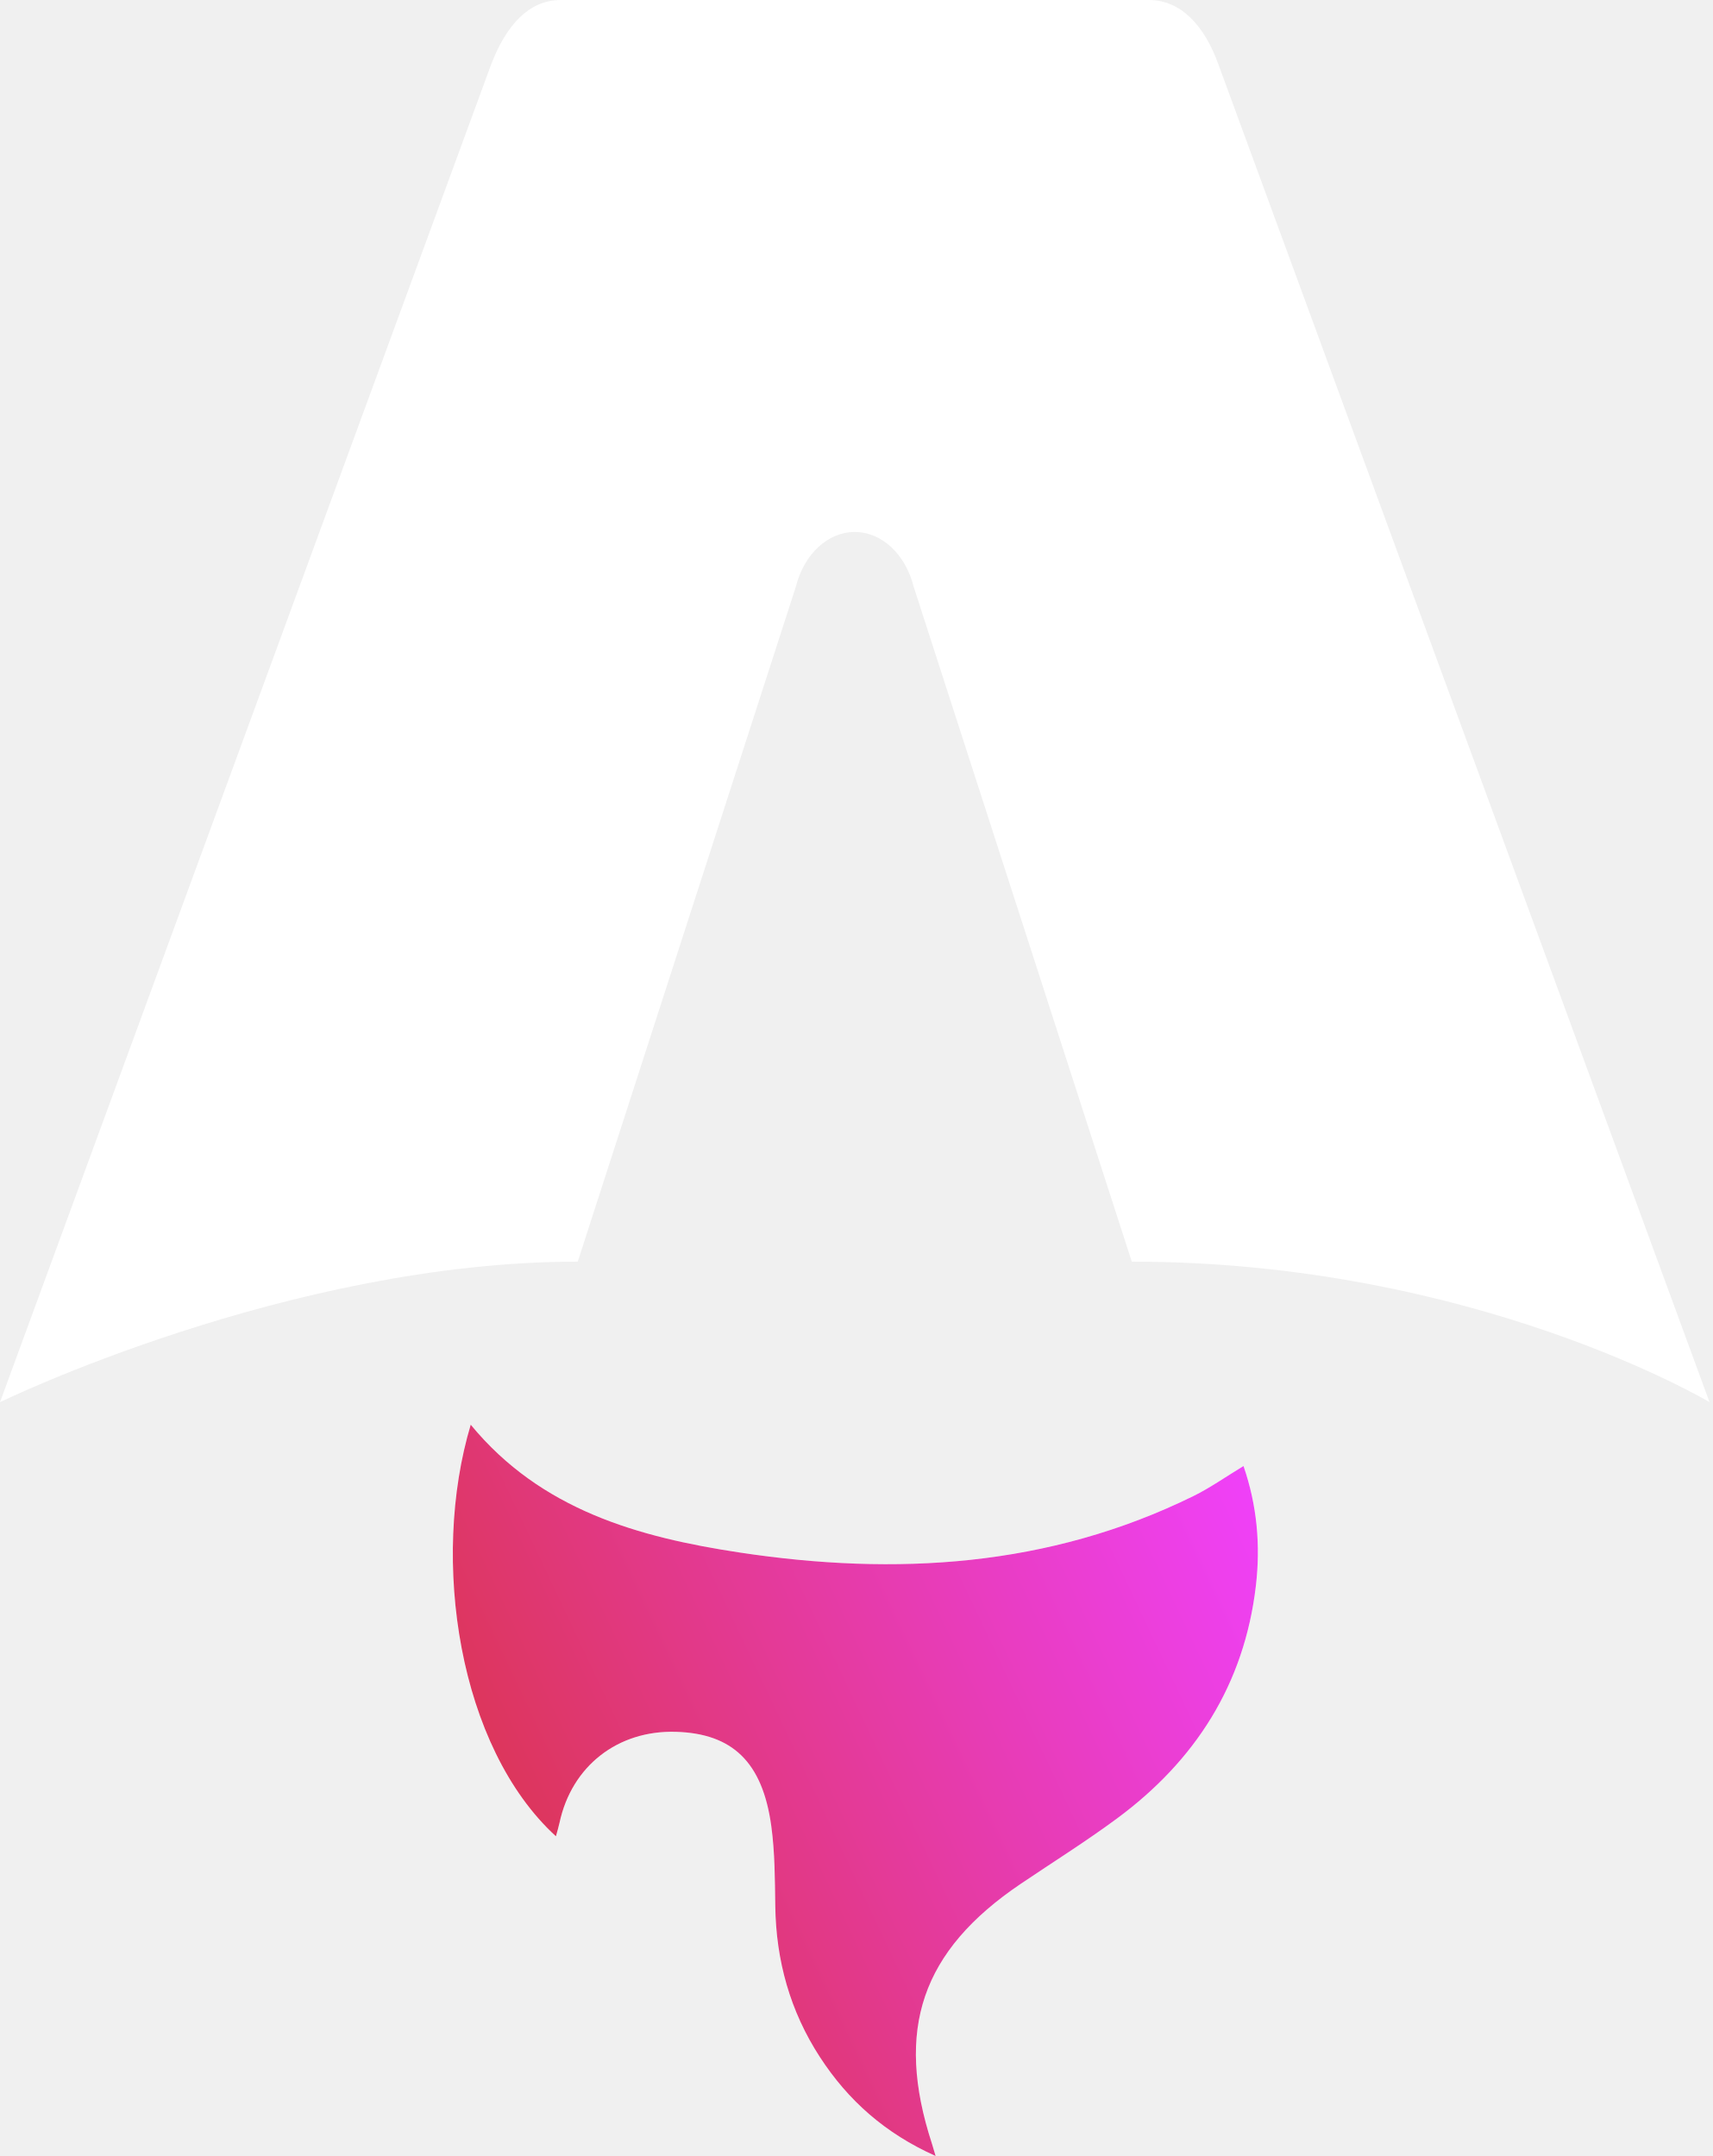
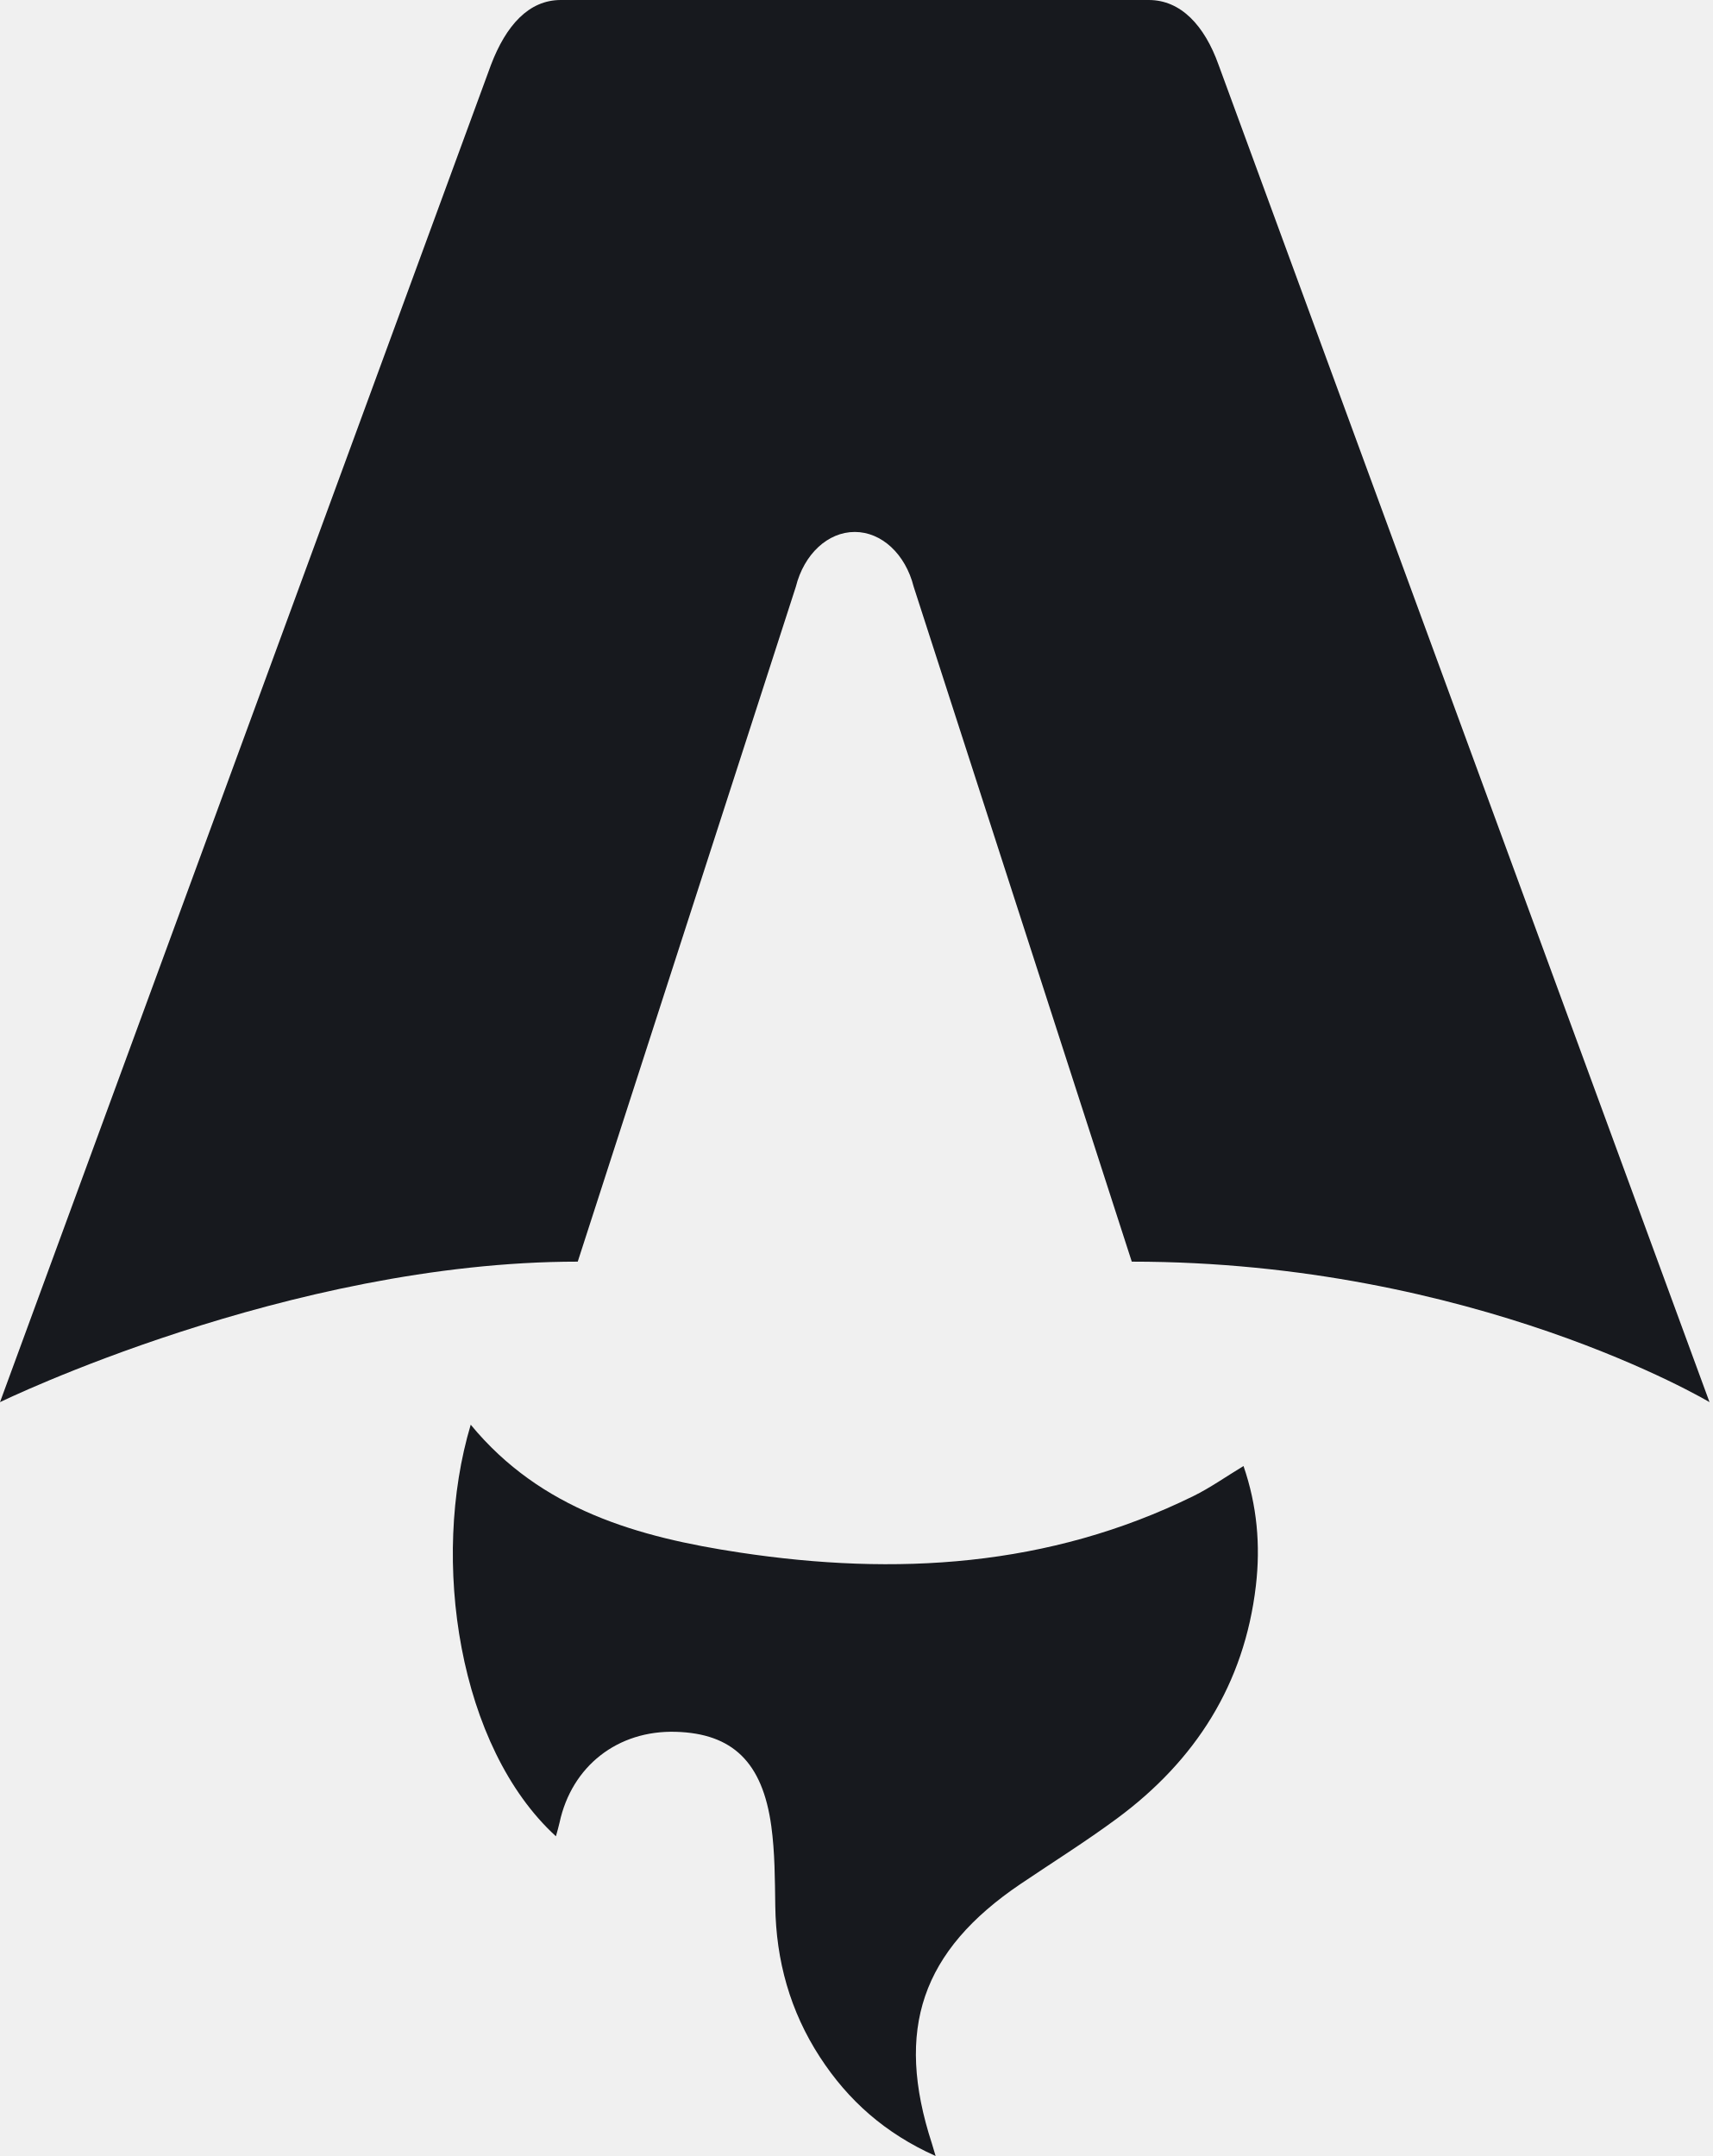
- <svg xmlns="http://www.w3.org/2000/svg" width="85" height="107" fill="none" viewBox="0 0 85 107">
-   <path fill="#fff" d="M27.589 91.136C22.756 86.718 21.344 77.433 23.358 70.707C26.85 74.948 31.689 76.291 36.7 77.05C44.438 78.22 52.036 77.782 59.223 74.246C60.045 73.841 60.805 73.303 61.704 72.757C62.378 74.714 62.553 76.689 62.318 78.7C61.745 83.596 59.309 87.378 55.433 90.245C53.883 91.392 52.244 92.417 50.643 93.498C45.726 96.821 44.396 100.718 46.243 106.386C46.287 106.525 46.327 106.663 46.426 107C43.916 105.876 42.082 104.24 40.684 102.089C39.209 99.819 38.507 97.308 38.47 94.591C38.451 93.269 38.451 91.934 38.273 90.631C37.839 87.453 36.347 86.03 33.536 85.948C30.652 85.864 28.37 87.647 27.765 90.455C27.719 90.671 27.652 90.884 27.585 91.134L27.589 91.136Z" />
-   <path fill="url(#paint0_linear_1_59)" d="M27.589 91.136C22.756 86.718 21.344 77.433 23.358 70.707C26.85 74.948 31.689 76.291 36.7 77.05C44.438 78.22 52.036 77.782 59.223 74.246C60.045 73.841 60.805 73.303 61.704 72.757C62.378 74.714 62.553 76.689 62.318 78.7C61.745 83.596 59.309 87.378 55.433 90.245C53.883 91.392 52.244 92.417 50.643 93.498C45.726 96.821 44.396 100.718 46.243 106.386C46.287 106.525 46.327 106.663 46.426 107C43.916 105.876 42.082 104.24 40.684 102.089C39.209 99.819 38.507 97.308 38.47 94.591C38.451 93.269 38.451 91.934 38.273 90.631C37.839 87.453 36.347 86.03 33.536 85.948C30.652 85.864 28.37 87.647 27.765 90.455C27.719 90.671 27.652 90.884 27.585 91.134L27.589 91.136Z" />
-   <path fill="#fff" d="M0 69.587C0 69.587 14.314 62.614 28.668 62.614L39.49 29.12C39.895 27.501 41.078 26.4 42.414 26.4C43.749 26.4 44.932 27.501 45.338 29.12L56.16 62.614C73.16 62.614 84.828 69.587 84.828 69.587C84.828 69.587 60.514 3.352 60.467 3.219C59.769 1.261 58.591 0 57.003 0H27.827C26.239 0 25.109 1.261 24.363 3.219C24.311 3.35 0 69.587 0 69.587Z" />
-   <defs>
-     <linearGradient id="paint0_linear_1_59" x1="22.47" x2="69.145" y1="107" y2="84.947" gradientUnits="userSpaceOnUse">
-       <stop stop-color="#D83333" />
-       <stop offset="1" stop-color="#F041FF" />
-     </linearGradient>
-   </defs>
+ <svg xmlns="http://www.w3.org/2000/svg" width="85" height="107" viewBox="0 0 85 107" fill="none">
+   <path d="M27.589 91.136C22.756 86.718 21.344 77.433 23.358 70.707C26.85 74.948 31.689 76.291 36.7 77.05C44.437 78.22 52.036 77.782 59.223 74.246C60.045 73.841 60.805 73.303 61.704 72.757C62.378 74.714 62.553 76.689 62.318 78.7C61.745 83.596 59.309 87.378 55.433 90.245C53.883 91.392 52.244 92.417 50.643 93.498C45.726 96.821 44.396 100.718 46.243 106.386C46.287 106.525 46.327 106.663 46.426 107C43.916 105.876 42.082 104.24 40.684 102.089C39.209 99.819 38.507 97.308 38.47 94.591C38.451 93.269 38.451 91.934 38.273 90.631C37.839 87.453 36.347 86.03 33.536 85.948C30.652 85.864 28.37 87.647 27.765 90.455C27.719 90.671 27.652 90.884 27.585 91.134L27.589 91.136Z" fill="#17191E" />
+   <path d="M0 69.587C0 69.587 14.314 62.614 28.668 62.614L39.49 29.12C39.895 27.501 41.078 26.4 42.414 26.4C43.749 26.4 44.932 27.501 45.338 29.12L56.16 62.614C73.16 62.614 84.828 69.587 84.828 69.587C84.828 69.587 60.514 3.352 60.467 3.219C59.769 1.261 58.591 0 57.003 0H27.827C26.239 0 25.109 1.261 24.363 3.219C24.311 3.35 0 69.587 0 69.587Z" fill="#17191E" />
</svg>
